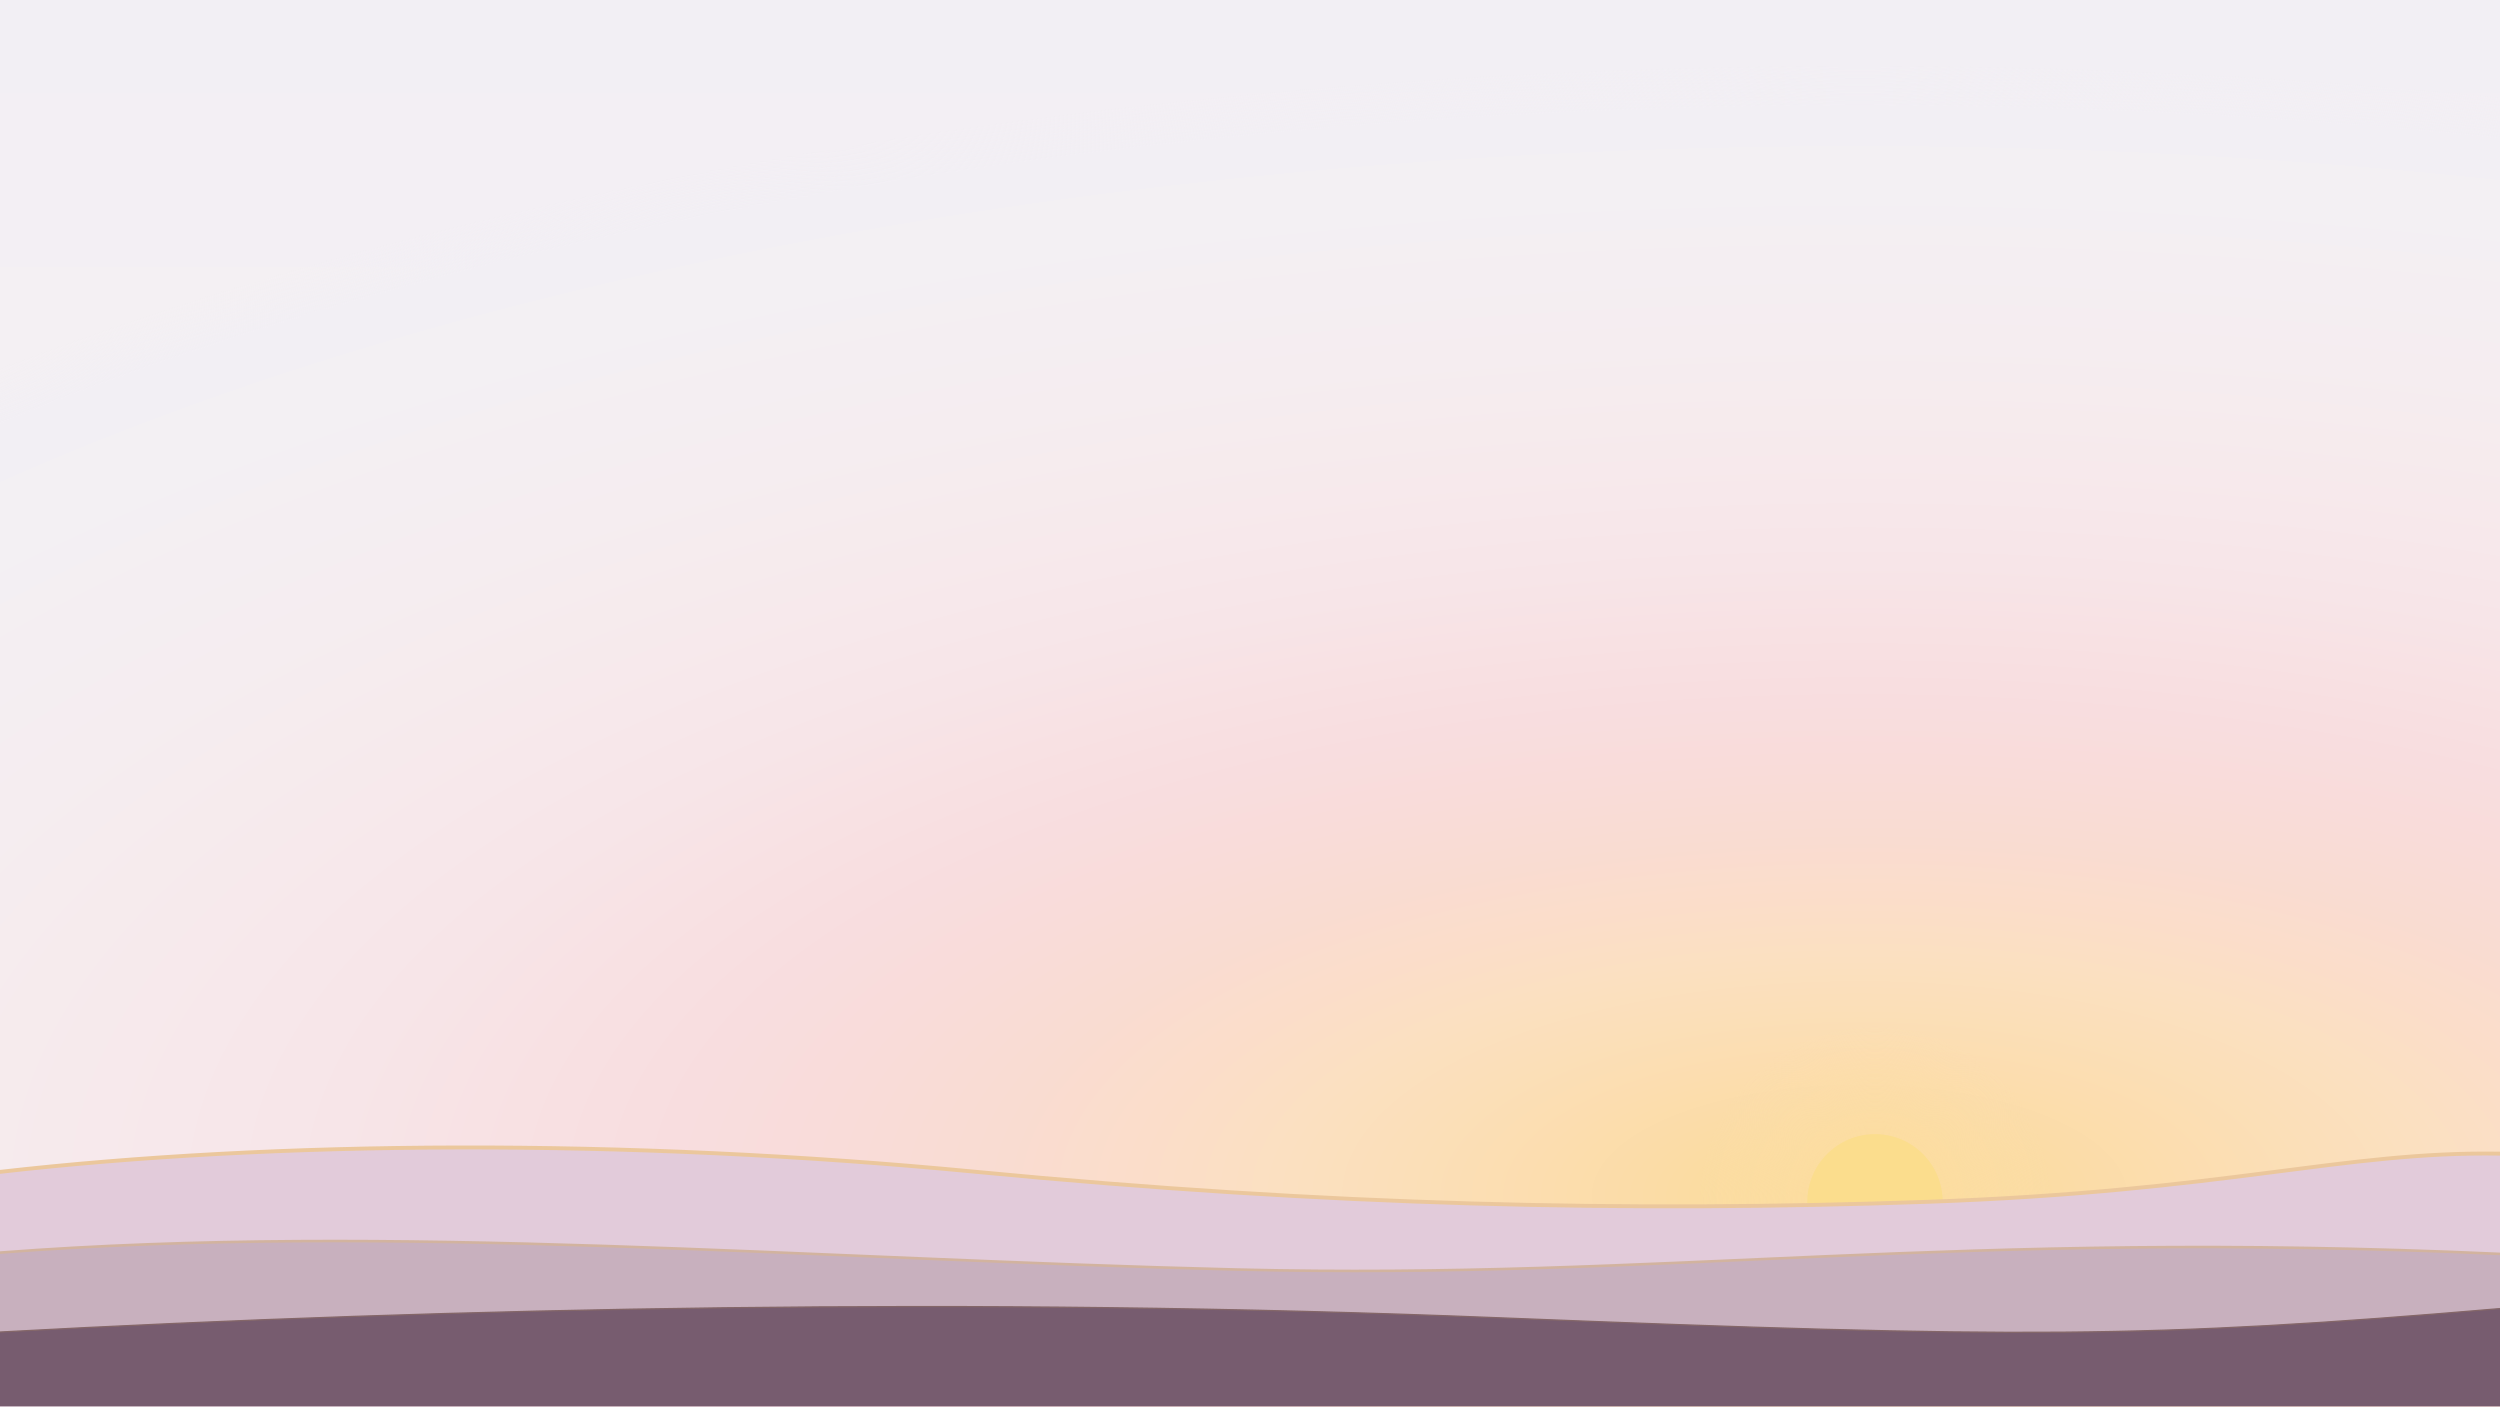
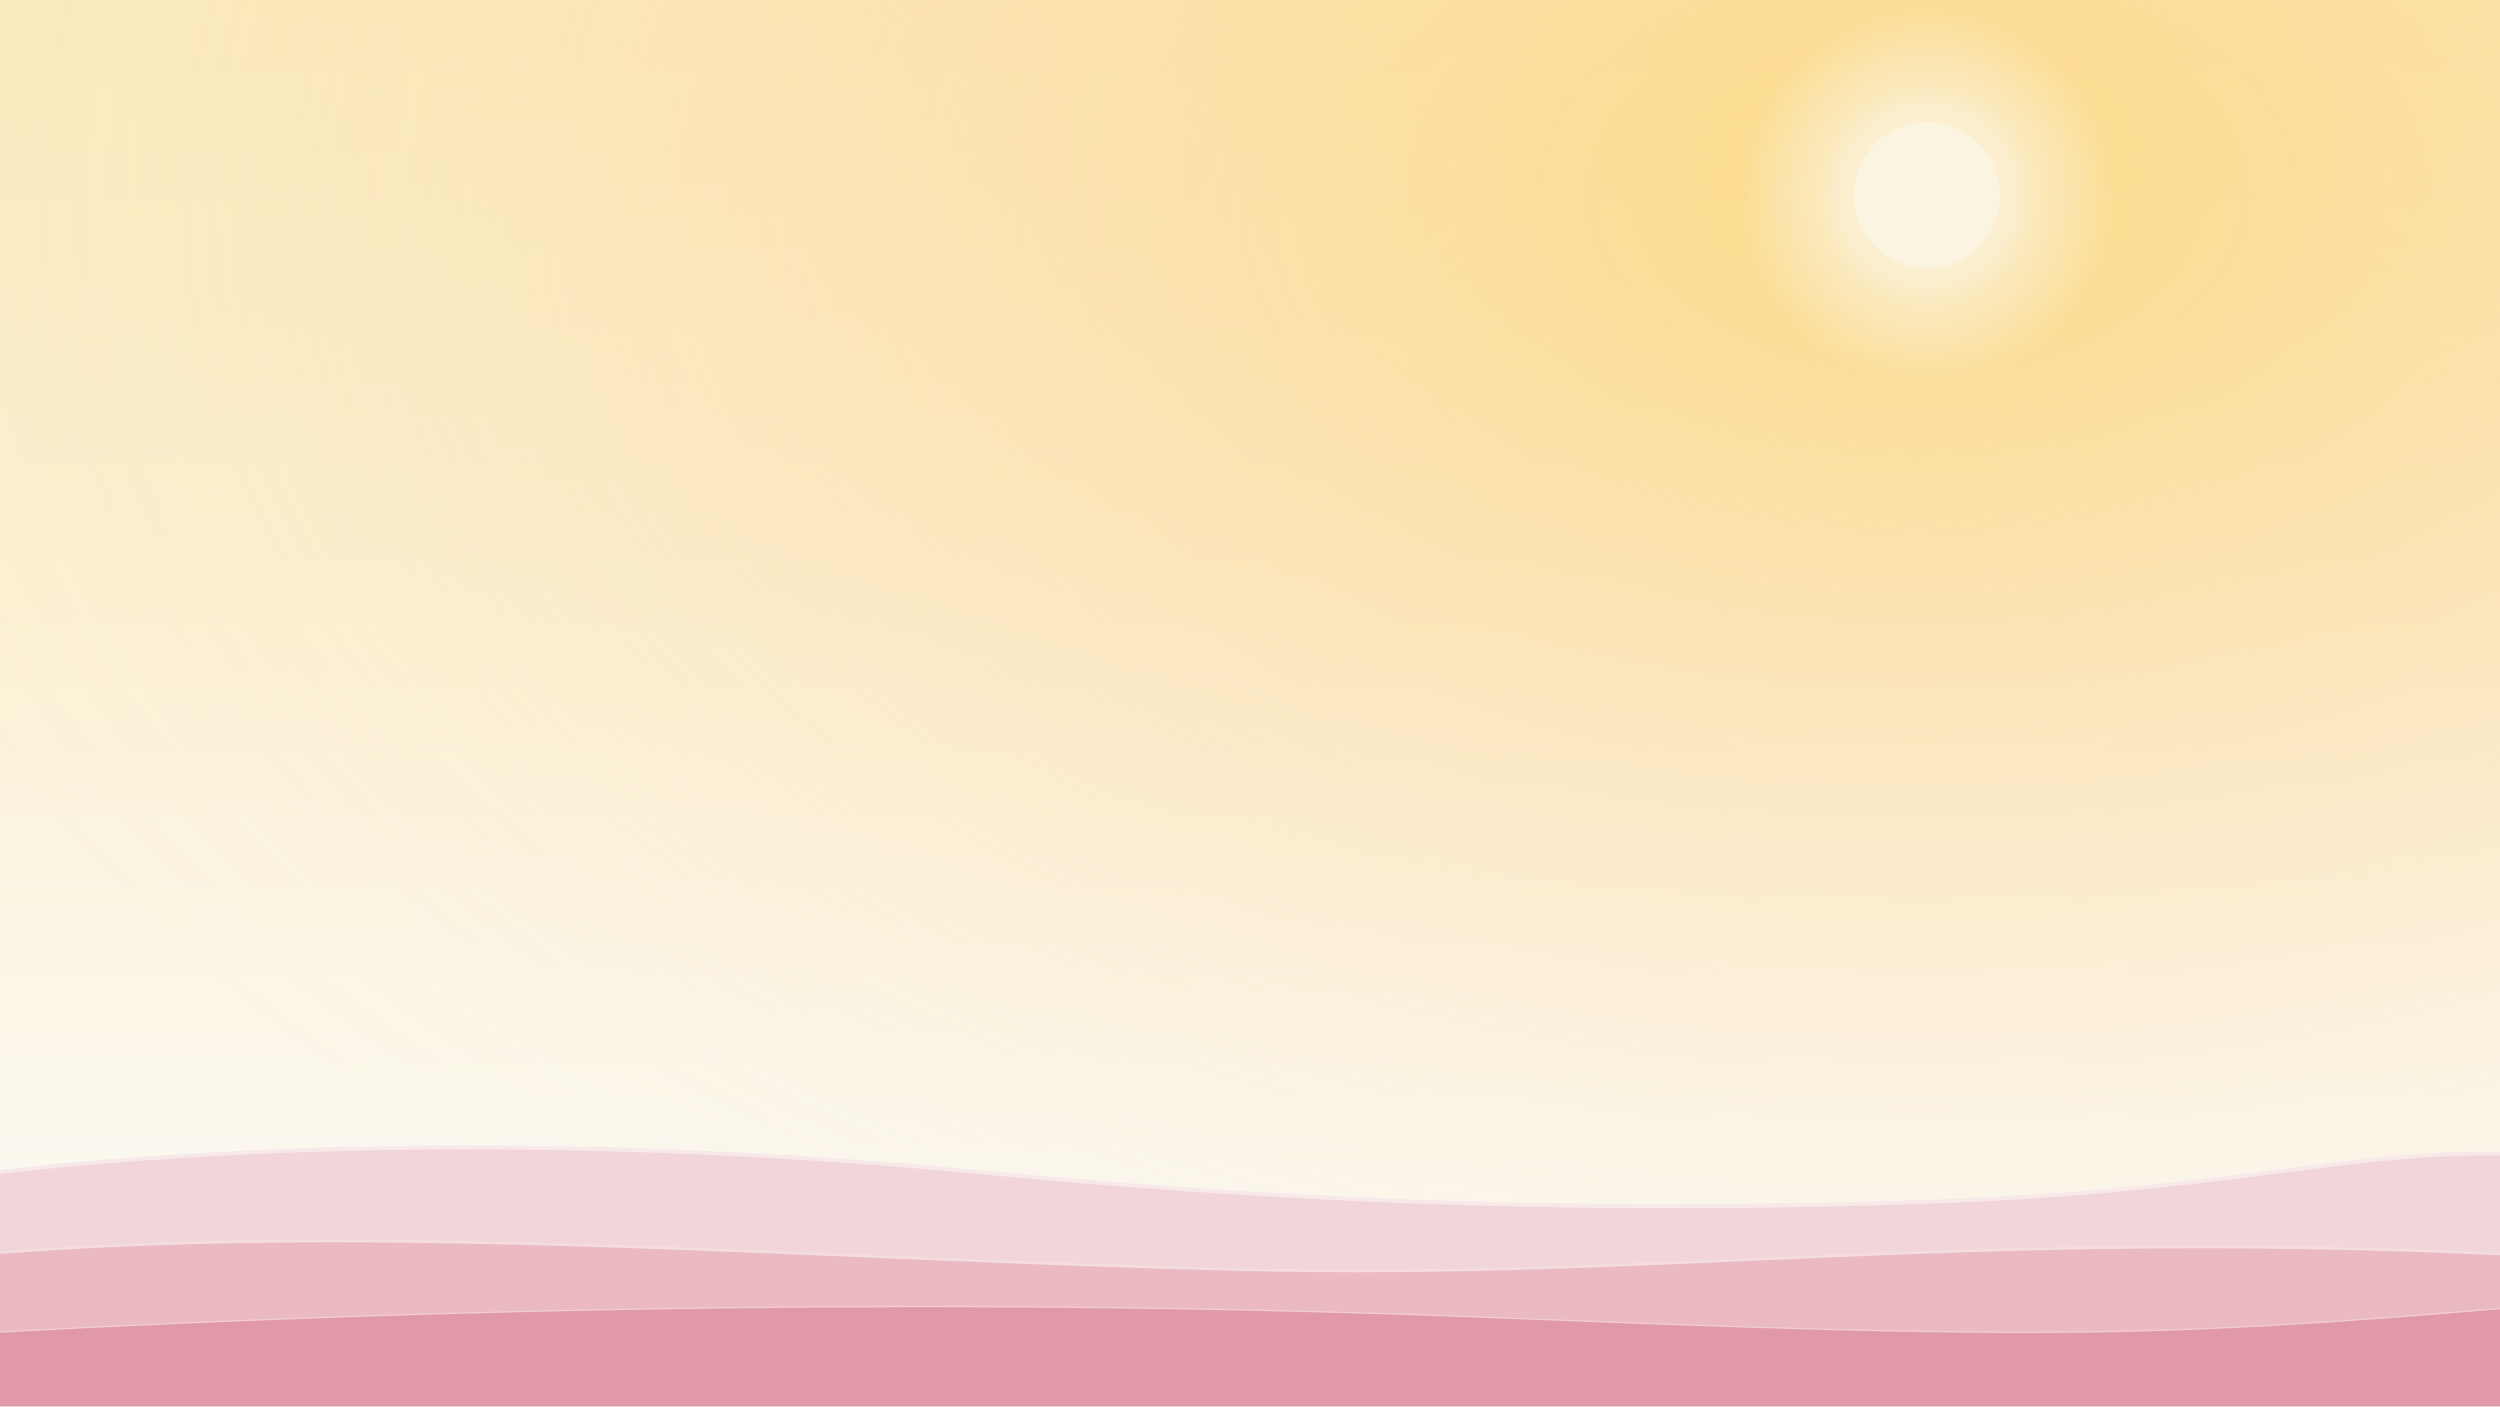
<svg xmlns="http://www.w3.org/2000/svg" viewBox="0 0 3840 2160" width="3840" height="2160" role="img">
  <defs>
    <linearGradient id="sky" x1="0" y1="0" x2="0" y2="1">
-       <stop offset="0" stop-color="#f2eff4" />
-       <stop offset="0.375" stop-color="#f5f0f3" />
-       <stop offset="0.602" stop-color="#f8f2f1" />
-       <stop offset="0.852" stop-color="#fbf3f0" />
+       <stop offset="0" stop-color="#fbebbf" />
+       <stop offset="0.375" stop-color="#fbefcf" />
+       <stop offset="0.602" stop-color="#fbf4e0" />
+       <stop offset="0.852" stop-color="#fbf8f0" />
    </linearGradient>
-     <radialGradient id="glow" cx=".5" cy=".5" r=".5">
-       <stop offset="0" stop-color="#fbdb92" />
-       <stop offset="0.012" stop-color="#fbdb95" />
-       <stop offset="0.04" stop-color="#fbdc9d" />
-       <stop offset="0.077" stop-color="#fbdca6" />
-       <stop offset="0.119" stop-color="#fcddaf" />
-       <stop offset="0.165" stop-color="#fbdfb8" />
-       <stop offset="0.214" stop-color="#fbe0c1" />
-       <stop offset="0.266" stop-color="#fbddca" />
-       <stop offset="0.321" stop-color="#f9dcd2" />
-       <stop offset="0.377" stop-color="#f9dcd9" />
-       <stop offset="0.436" stop-color="#f8dddf" />
-       <stop offset="0.496" stop-color="#f8e1e3" />
-       <stop offset="0.559" stop-color="#f7e5e8" />
-       <stop offset="0.623" stop-color="#f7e8eb" />
-       <stop offset="0.688" stop-color="#f6ebed" />
-       <stop offset="0.755" stop-color="#f5edf0" />
-       <stop offset="0.824" stop-color="#f4eef2" />
-       <stop offset="0.893" stop-color="#f3f0f3" />
-       <stop offset="0.964" stop-color="#f2eff4" />
-       <stop offset="1" stop-color="#f2eff4" stop-opacity="0" />
+     <radialGradient id="light" cx=".5" cy=".5" r=".5">
+       <stop offset="0" stop-color="#fbd46e" stop-opacity="0.7" />
+       <stop offset="0.012" stop-color="#fbd46e" stop-opacity="0.685" />
+       <stop offset="0.04" stop-color="#fbd26f" stop-opacity="0.65" />
+       <stop offset="0.077" stop-color="#fcd270" stop-opacity="0.605" />
+       <stop offset="0.119" stop-color="#fcd071" stop-opacity="0.557" />
+       <stop offset="0.165" stop-color="#fcd073" stop-opacity="0.506" />
+       <stop offset="0.214" stop-color="#fcce75" stop-opacity="0.453" />
+       <stop offset="0.266" stop-color="#fccd77" stop-opacity="0.401" />
+       <stop offset="0.321" stop-color="#fccc78" stop-opacity="0.349" />
+       <stop offset="0.377" stop-color="#fdcb7a" stop-opacity="0.298" />
+       <stop offset="0.436" stop-color="#fdc97c" stop-opacity="0.25" />
+       <stop offset="0.496" stop-color="#fec77e" stop-opacity="0.204" />
+       <stop offset="0.559" stop-color="#fec680" stop-opacity="0.161" />
+       <stop offset="0.623" stop-color="#fec680" stop-opacity="0.121" />
+       <stop offset="0.688" stop-color="#fec680" stop-opacity="0.086" />
+       <stop offset="0.755" stop-color="#fec680" stop-opacity="0.056" />
+       <stop offset="0.824" stop-color="#fec680" stop-opacity="0.031" />
+       <stop offset="0.893" stop-color="#fec680" stop-opacity="0.013" />
+       <stop offset="0.964" stop-color="#fec680" stop-opacity="0.002" />
+       <stop offset="1" stop-color="#fec680" stop-opacity="0" />
    </radialGradient>
    <radialGradient id="halo" cx=".5" cy=".5" r=".5">
-       <stop offset="0" stop-color="#fbdc9c" />
-       <stop offset=".45" stop-color="#fcdda3" stop-opacity=".7" />
-       <stop offset="1" stop-color="#fcdeac" stop-opacity="0" />
+       <stop offset="0" stop-color="#fbf4e1" stop-opacity="0.8" />
+       <stop offset="0.442" stop-color="#fbf4e1" stop-opacity="0.8" />
+       <stop offset="0.577" stop-color="#fbf4e1" stop-opacity="0.55" />
+       <stop offset="0.75" stop-color="#fbf4e1" stop-opacity="0.35" />
+       <stop offset="1" stop-color="#fbf4e1" stop-opacity="0" />
    </radialGradient>
  </defs>
  <rect width="3840" height="2160" fill="url(#sky)" />
-   <ellipse cx="2880" cy="1846" rx="4300" ry="1760" fill="url(#glow)" />
-   <circle cx="2880" cy="1846" r="270.4" fill="url(#halo)" />
-   <circle cx="2880" cy="1846" r="104" fill="#fbdd8d" />
-   <path d="M0 1800C420 1752 960 1748 1500 1800S2500 1862 2960 1846S3600 1768 3840 1772V2160H0Z" fill="#e2cbda" />
-   <path d="M0 1800C420 1752 960 1748 1500 1800S2500 1862 2960 1846S3600 1768 3840 1772" fill="none" stroke="#ebc79c" stroke-width="6" stroke-linecap="round" />
-   <path d="M0 1924C600 1878 1240 1934 1900 1950S3000 1888 3840 1926V2160H0Z" fill="#c8b0be" />
-   <path d="M0 1924C600 1878 1240 1934 1900 1950S3000 1888 3840 1926" fill="none" stroke="#d2b39f" stroke-width="4" stroke-linecap="round" />
-   <path d="M0 2046C700 2008 1500 1992 2300 2024S3300 2056 3840 2010V2160H0Z" fill="#775c6f" />
-   <path d="M0 2046C700 2008 1500 1992 2300 2024S3300 2056 3840 2010" fill="none" stroke="#846668" stroke-width="2" stroke-linecap="round" />
+   <ellipse cx="2960" cy="300" rx="3400" ry="2100" fill="url(#light)" />
+   <circle cx="2960" cy="300" r="291.2" fill="url(#halo)" />
+   <circle cx="2960" cy="300" r="112" fill="#fbf4e1" />
+   <path d="M0 1800C420 1752 960 1748 1500 1800S2500 1862 2960 1846S3600 1768 3840 1772V2160H0Z" fill="#f1d5d8" />
+   <path d="M0 1800C420 1752 960 1748 1500 1800S2500 1862 2960 1846S3600 1768 3840 1772" fill="none" stroke="#f7e9e9" stroke-width="6" stroke-linecap="round" />
+   <path d="M0 1924C600 1878 1240 1934 1900 1950S3000 1888 3840 1926V2160H0Z" fill="#eab9c2" />
+   <path d="M0 1924C600 1878 1240 1934 1900 1950S3000 1888 3840 1926" fill="none" stroke="#f3dddf" stroke-width="4" stroke-linecap="round" />
+   <path d="M0 2046C700 2008 1500 1992 2300 2024S3300 2056 3840 2010V2160H0Z" fill="#e199a8" />
+   <path d="M0 2046C700 2008 1500 1992 2300 2024S3300 2056 3840 2010" fill="none" stroke="#efced3" stroke-width="2" stroke-linecap="round" />
</svg>
